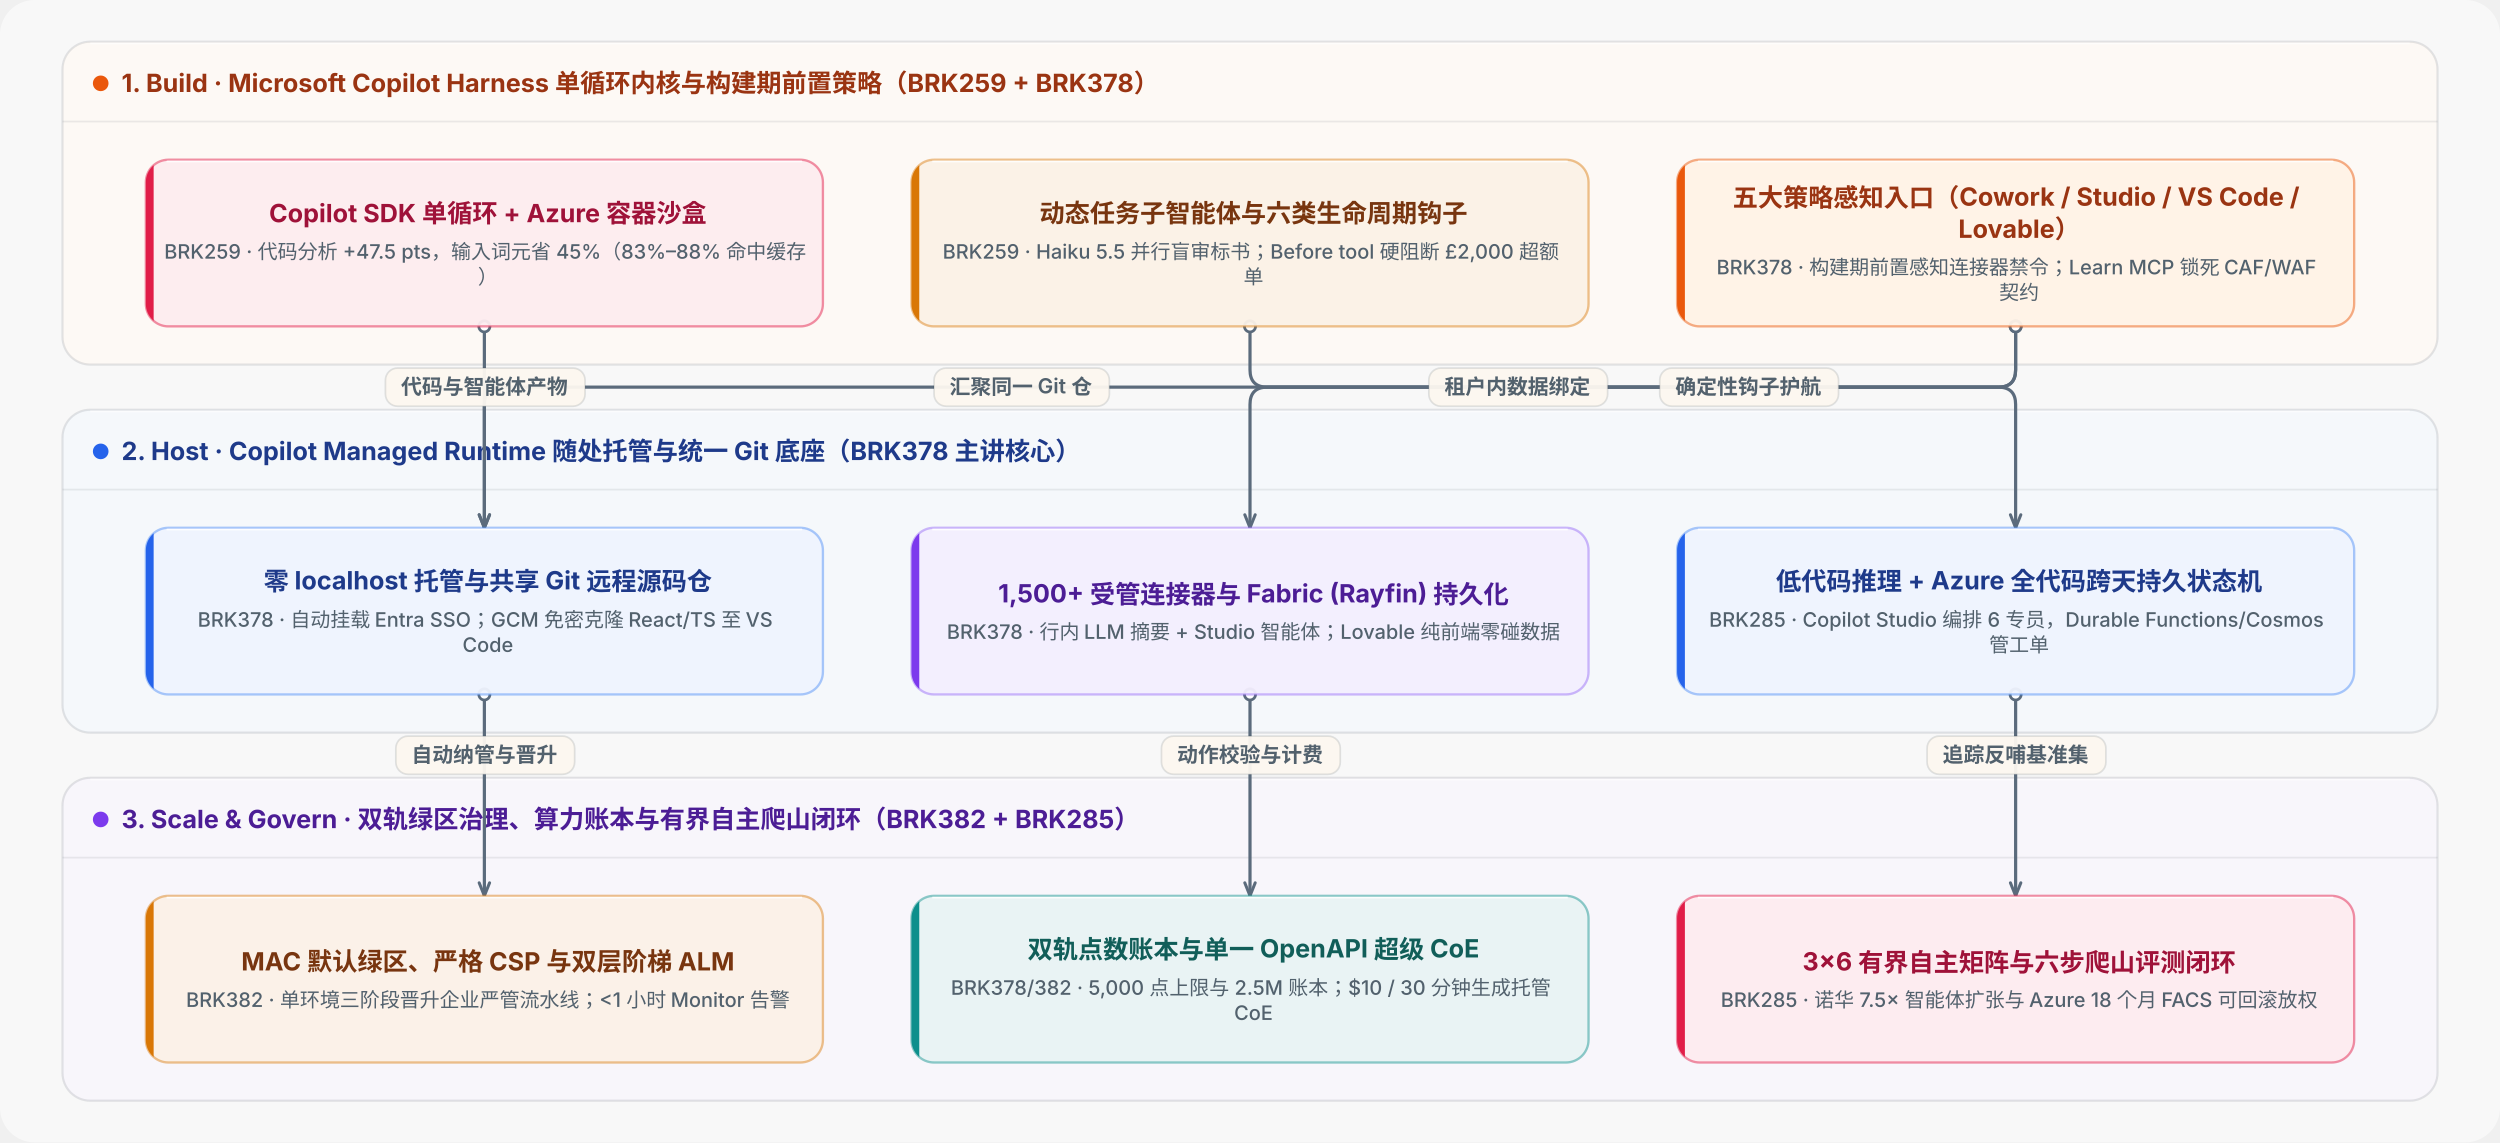
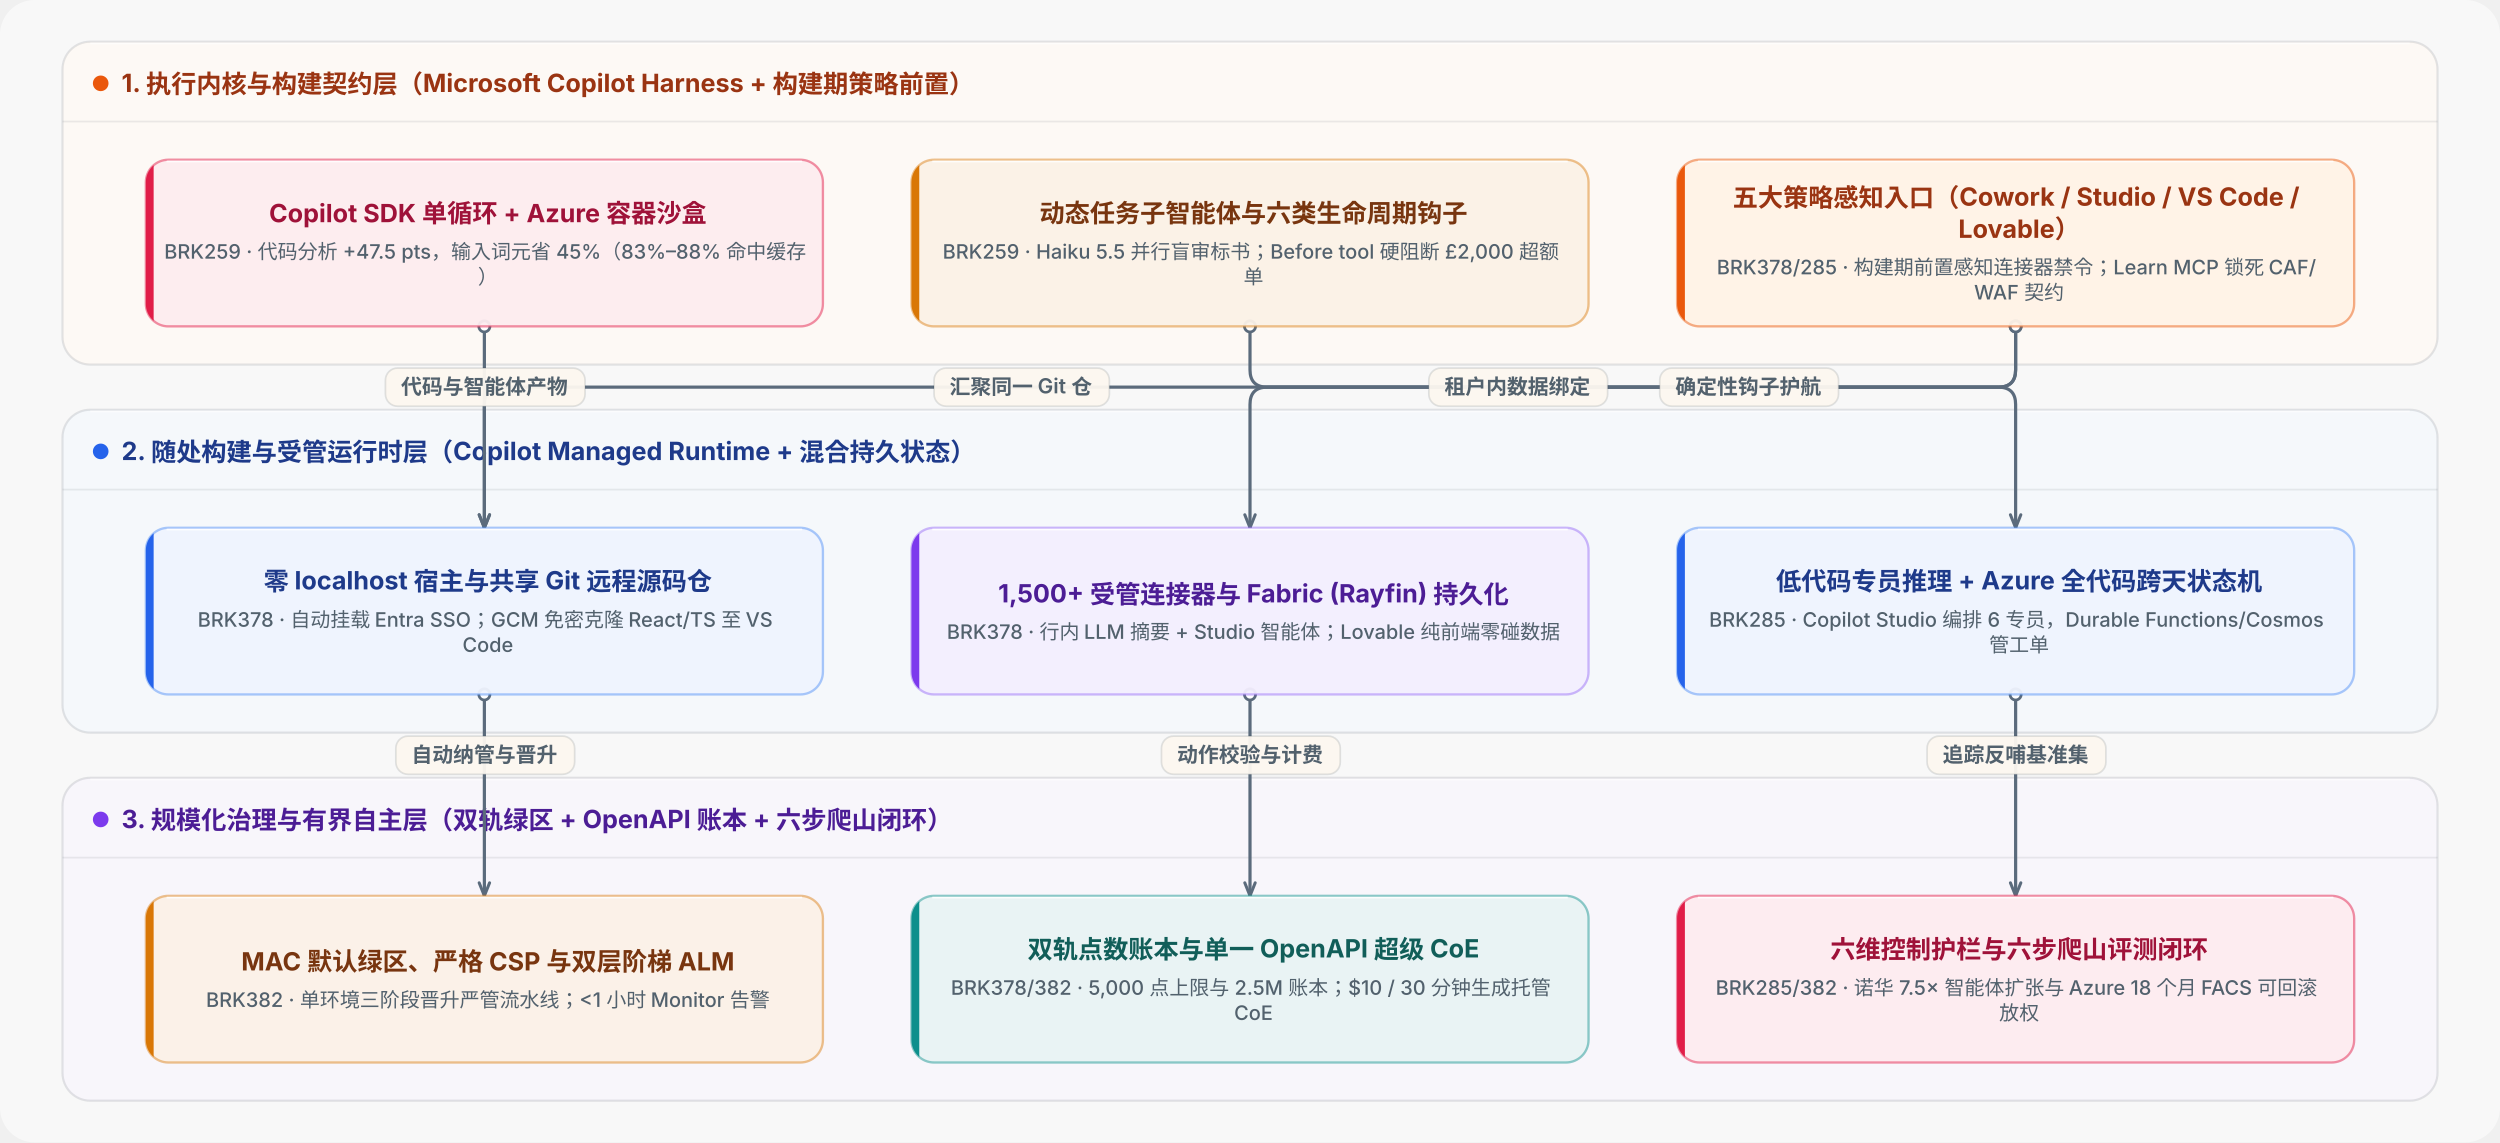
<svg xmlns="http://www.w3.org/2000/svg" class="sr-figure-svg" viewBox="0 0 1440 658" role="img" aria-labelledby="build-to-prod-four-session-topology-zh-title build-to-prod-four-session-topology-zh-desc">
  <style>:root{--fig-canvas-bg:#fcf8f2;--fig-group-bg-1:rgba(255,250,244,0.88);--fig-group-bg-2:rgba(244,248,252,0.88);--fig-group-bg-3:rgba(248,245,252,0.88);--fig-group-bg-4:rgba(243,250,248,0.88);--fig-group-border:rgba(23,36,48,0.12);--fig-group-divider:rgba(23,36,48,0.08);--fig-group-header-bg:rgba(23,36,48,0.03);--fig-node-bg:rgba(255,255,255,0.95);--fig-node-border:rgba(23,36,48,0.14);--fig-node-top-glow:rgba(255,255,255,0.9);--fig-text-strong:#172430;--fig-text-muted:#52616d;--fig-text-subtle:#64748b;--fig-edge-stroke:#5b6b7c;--fig-edge-muted:#8292a2;--fig-edge-label-bg:rgba(252,247,240,0.95);--fig-edge-label-border:rgba(23,36,48,0.12);--fig-port-fill:#ffffff;--fig-grid-line:rgba(23,36,48,0.09);--fig-axis-line:rgba(23,36,48,0.24);--fig-quadrant-tint:rgba(13,143,140,0.05);}@media (prefers-color-scheme: dark){:root{--fig-canvas-bg:#121820;--fig-group-bg-1:rgba(25,34,46,0.82);--fig-group-bg-2:rgba(21,30,42,0.82);--fig-group-bg-3:rgba(27,31,46,0.82);--fig-group-bg-4:rgba(20,34,39,0.82);--fig-group-border:rgba(255,255,255,0.11);--fig-group-divider:rgba(255,255,255,0.07);--fig-group-header-bg:rgba(255,255,255,0.03);--fig-node-bg:rgba(28,38,50,0.92);--fig-node-border:rgba(255,255,255,0.14);--fig-node-top-glow:rgba(255,255,255,0.18);--fig-text-strong:#f1f5f9;--fig-text-muted:#cbd5e1;--fig-text-subtle:#94a3b8;--fig-edge-stroke:#94a3b8;--fig-edge-muted:#64748b;--fig-edge-label-bg:rgba(15,21,29,0.94);--fig-edge-label-border:rgba(255,255,255,0.14);--fig-port-fill:#0f172a;--fig-grid-line:rgba(255,255,255,0.08);--fig-axis-line:rgba(255,255,255,0.24);--fig-quadrant-tint:rgba(45,212,191,0.07);--fig-role-accent-fill:rgba(255,122,0,0.15);--fig-role-accent-stroke:rgba(251,146,60,0.52);--fig-role-accent-bar:#fb923c;--fig-role-accent-text:#fed7aa;--fig-role-teal-fill:rgba(20,184,166,0.15);--fig-role-teal-stroke:rgba(45,212,191,0.5);--fig-role-teal-bar:#2dd4bf;--fig-role-teal-text:#99f6e4;--fig-role-blue-fill:rgba(59,130,246,0.15);--fig-role-blue-stroke:rgba(96,165,250,0.48);--fig-role-blue-bar:#60a5fa;--fig-role-blue-text:#bfdbfe;--fig-role-violet-fill:rgba(139,92,246,0.16);--fig-role-violet-stroke:rgba(167,139,250,0.48);--fig-role-violet-bar:#a78bfa;--fig-role-violet-text:#ddd6fe;--fig-role-amber-fill:rgba(245,158,11,0.15);--fig-role-amber-stroke:rgba(251,191,36,0.48);--fig-role-amber-bar:#fbbf24;--fig-role-amber-text:#fde68a;--fig-role-rose-fill:rgba(244,63,94,0.16);--fig-role-rose-stroke:rgba(251,113,133,0.54);--fig-role-rose-bar:#fb7185;--fig-role-rose-text:#fecdd3;--fig-role-slate-fill:rgba(148,163,184,0.12);--fig-role-slate-stroke:rgba(148,163,184,0.38);--fig-role-slate-bar:#94a3b8;--fig-role-slate-text:#e2e8f0;--fig-series-1:#fb923c;--fig-series-2:#2dd4bf;--fig-series-3:#60a5fa;--fig-series-4:#a78bfa;--fig-series-5:#fbbf24;--fig-series-6:#fb7185;}}</style>
  <defs>
    <marker id="build-to-prod-four-session-topology-zh-arrow" markerWidth="10" markerHeight="10" refX="8.5" refY="4" orient="auto" markerUnits="userSpaceOnUse">
      <path d="M1,1 L8.5,4 L1,7" fill="none" stroke="var(--fig-edge-stroke, #5b6b7c)" stroke-width="1.75" stroke-linecap="round" stroke-linejoin="round" />
    </marker>
  </defs>
  <rect width="100%" height="100%" rx="20" fill="var(--fig-canvas-bg, rgba(255, 255, 255, 0.56))" />
  <g data-group-id="build-harness-plane">
    <rect x="36" y="24" width="1368" height="186" rx="16" fill="var(--fig-group-bg-1, rgba(255, 250, 244, 0.72))" stroke="var(--fig-group-border, rgba(23, 36, 48, 0.11))" stroke-width="1.25" />
    <path d="M 52 25 H 1388" stroke="var(--fig-node-top-glow, rgba(255,255,255,0.6))" stroke-width="1" />
    <line x1="36" y1="70" x2="1404" y2="70" stroke="var(--fig-group-divider, rgba(23,36,48,0.08))" stroke-width="1" />
    <circle cx="58" cy="48" r="4.5" fill="var(--fig-role-accent-bar, #ea580c)" />
-     <text x="70" y="53" font-family="Space Grotesk, Noto Sans SC, -apple-system, BlinkMacSystemFont, sans-serif" font-size="14.5" font-weight="700" fill="var(--fig-role-accent-text, #9a3412)">1. Build · Microsoft Copilot Harness 单循环内核与构建期前置策略（BRK259 + BRK378）</text>
+     <text x="70" y="53" font-family="Space Grotesk, Noto Sans SC, -apple-system, BlinkMacSystemFont, sans-serif" font-size="14.5" font-weight="700" fill="var(--fig-role-accent-text, #9a3412)">1. 执行内核与构建契约层（Microsoft Copilot Harness + 构建期策略前置）</text>
  </g>
  <g data-group-id="host-cmr-plane">
    <rect x="36" y="236" width="1368" height="186" rx="16" fill="var(--fig-group-bg-2, rgba(244, 248, 252, 0.72))" stroke="var(--fig-group-border, rgba(23, 36, 48, 0.11))" stroke-width="1.25" />
    <path d="M 52 237 H 1388" stroke="var(--fig-node-top-glow, rgba(255,255,255,0.6))" stroke-width="1" />
    <line x1="36" y1="282" x2="1404" y2="282" stroke="var(--fig-group-divider, rgba(23,36,48,0.08))" stroke-width="1" />
    <circle cx="58" cy="260" r="4.5" fill="var(--fig-role-blue-bar, #2563eb)" />
-     <text x="70" y="265" font-family="Space Grotesk, Noto Sans SC, -apple-system, BlinkMacSystemFont, sans-serif" font-size="14.5" font-weight="700" fill="var(--fig-role-blue-text, #1e3a8a)">2. Host · Copilot Managed Runtime 随处托管与统一 Git 底座（BRK378 主讲核心）</text>
+     <text x="70" y="265" font-family="Space Grotesk, Noto Sans SC, -apple-system, BlinkMacSystemFont, sans-serif" font-size="14.5" font-weight="700" fill="var(--fig-role-blue-text, #1e3a8a)">2. 随处构建与受管运行时层（Copilot Managed Runtime + 混合持久状态）</text>
  </g>
  <g data-group-id="scale-govern-plane">
    <rect x="36" y="448" width="1368" height="186" rx="16" fill="var(--fig-group-bg-3, rgba(248, 245, 252, 0.72))" stroke="var(--fig-group-border, rgba(23, 36, 48, 0.11))" stroke-width="1.25" />
    <path d="M 52 449 H 1388" stroke="var(--fig-node-top-glow, rgba(255,255,255,0.6))" stroke-width="1" />
    <line x1="36" y1="494" x2="1404" y2="494" stroke="var(--fig-group-divider, rgba(23,36,48,0.08))" stroke-width="1" />
    <circle cx="58" cy="472" r="4.5" fill="var(--fig-role-violet-bar, #7c3aed)" />
-     <text x="70" y="477" font-family="Space Grotesk, Noto Sans SC, -apple-system, BlinkMacSystemFont, sans-serif" font-size="14.5" font-weight="700" fill="var(--fig-role-violet-text, #4c1d95)">3. Scale &amp; Govern · 双轨绿区治理、算力账本与有界自主爬山闭环（BRK382 + BRK285）</text>
+     <text x="70" y="477" font-family="Space Grotesk, Noto Sans SC, -apple-system, BlinkMacSystemFont, sans-serif" font-size="14.5" font-weight="700" fill="var(--fig-role-violet-text, #4c1d95)">3. 规模化治理与有界自主层（双轨绿区 + OpenAPI 账本 + 六步爬山闭环）</text>
  </g>
  <g data-edge-id="edge-1">
    <path d="M 279 188 L 279 304" fill="none" stroke="var(--fig-edge-stroke, #5b6b7c)" stroke-width="1.85" stroke-linecap="round" stroke-linejoin="round" marker-end="url(#build-to-prod-four-session-topology-zh-arrow)" />
    <circle cx="279" cy="188" r="3.2" fill="var(--fig-port-fill, #ffffff)" stroke="var(--fig-edge-stroke, #5b6b7c)" stroke-width="1.6" />
  </g>
  <g data-edge-id="edge-2">
    <path d="M 720 188 L 720 213 Q 720 223 730 223 L 1151 223 Q 1161 223 1161 233 L 1161 304" fill="none" stroke="var(--fig-edge-stroke, #5b6b7c)" stroke-width="1.85" stroke-linecap="round" stroke-linejoin="round" marker-end="url(#build-to-prod-four-session-topology-zh-arrow)" />
    <circle cx="720" cy="188" r="3.2" fill="var(--fig-port-fill, #ffffff)" stroke="var(--fig-edge-stroke, #5b6b7c)" stroke-width="1.6" />
  </g>
  <g data-edge-id="edge-3">
    <path d="M 1161 188 L 1161 213 Q 1161 223 1151 223 L 289 223 Q 279 223 279 233 L 279 304" fill="none" stroke="var(--fig-edge-stroke, #5b6b7c)" stroke-width="1.85" stroke-linecap="round" stroke-linejoin="round" marker-end="url(#build-to-prod-four-session-topology-zh-arrow)" />
    <circle cx="1161" cy="188" r="3.2" fill="var(--fig-port-fill, #ffffff)" stroke="var(--fig-edge-stroke, #5b6b7c)" stroke-width="1.6" />
  </g>
  <g data-edge-id="edge-4">
    <path d="M 1161 188 L 1161 213 Q 1161 223 1151 223 L 730 223 Q 720 223 720 233 L 720 304" fill="none" stroke="var(--fig-edge-stroke, #5b6b7c)" stroke-width="1.85" stroke-linecap="round" stroke-linejoin="round" marker-end="url(#build-to-prod-four-session-topology-zh-arrow)" />
    <circle cx="1161" cy="188" r="3.2" fill="var(--fig-port-fill, #ffffff)" stroke="var(--fig-edge-stroke, #5b6b7c)" stroke-width="1.6" />
  </g>
  <g data-edge-id="edge-5">
    <path d="M 279 400 L 279 516" fill="none" stroke="var(--fig-edge-stroke, #5b6b7c)" stroke-width="1.85" stroke-linecap="round" stroke-linejoin="round" marker-end="url(#build-to-prod-four-session-topology-zh-arrow)" />
    <circle cx="279" cy="400" r="3.2" fill="var(--fig-port-fill, #ffffff)" stroke="var(--fig-edge-stroke, #5b6b7c)" stroke-width="1.6" />
  </g>
  <g data-edge-id="edge-6">
    <path d="M 720 400 L 720 516" fill="none" stroke="var(--fig-edge-stroke, #5b6b7c)" stroke-width="1.85" stroke-linecap="round" stroke-linejoin="round" marker-end="url(#build-to-prod-four-session-topology-zh-arrow)" />
    <circle cx="720" cy="400" r="3.2" fill="var(--fig-port-fill, #ffffff)" stroke="var(--fig-edge-stroke, #5b6b7c)" stroke-width="1.6" />
  </g>
  <g data-edge-id="edge-7">
    <path d="M 1161 400 L 1161 516" fill="none" stroke="var(--fig-edge-stroke, #5b6b7c)" stroke-width="1.85" stroke-linecap="round" stroke-linejoin="round" marker-end="url(#build-to-prod-four-session-topology-zh-arrow)" />
    <circle cx="1161" cy="400" r="3.2" fill="var(--fig-port-fill, #ffffff)" stroke="var(--fig-edge-stroke, #5b6b7c)" stroke-width="1.6" />
  </g>
  <g data-node-id="copilot-sdk-sandbox">
    <defs>
      <clipPath id="build-to-prod-four-session-topology-zh-clip-copilot-sdk-sandbox">
        <rect x="84" y="92" width="390" height="96" rx="13" />
      </clipPath>
    </defs>
    <rect x="84" y="92" width="390" height="96" rx="13" fill="var(--fig-node-bg, rgba(255,255,255,0.94))" />
    <rect x="84" y="92" width="390" height="96" rx="13" fill="var(--fig-role-rose-fill, rgba(225, 29, 72, 0.08))" stroke="var(--fig-role-rose-stroke, rgba(225, 29, 72, 0.48))" stroke-width="1.35" />
    <rect x="84" y="92" width="4.5" height="96" fill="var(--fig-role-rose-bar, #e11d48)" clip-path="url(#build-to-prod-four-session-topology-zh-clip-copilot-sdk-sandbox)" />
    <line x1="96" y1="93" x2="462" y2="93" stroke="var(--fig-node-top-glow, rgba(255,255,255,0.85))" stroke-width="1" />
    <text x="281" font-family="Space Grotesk, Noto Sans SC, -apple-system, BlinkMacSystemFont, sans-serif" text-anchor="middle" font-size="14.5" font-weight="700" fill="var(--fig-role-rose-text, #9f1239)">
      <tspan x="281" y="128">Copilot SDK 单循环 + Azure 容器沙盒</tspan>
    </text>
    <text x="281" font-family="Space Grotesk, Noto Sans SC, -apple-system, BlinkMacSystemFont, sans-serif" text-anchor="middle" font-size="11.5" font-weight="500" fill="var(--fig-text-muted, #52616d)">
      <tspan x="281" y="149">BRK259 · 代码分析 +47.5 pts，输入词元省 45%（83%–88% 命中缓存</tspan>
      <tspan x="281" y="163.5">）</tspan>
    </text>
  </g>
  <g data-node-id="subagents-hooks">
    <defs>
      <clipPath id="build-to-prod-four-session-topology-zh-clip-subagents-hooks">
        <rect x="525" y="92" width="390" height="96" rx="13" />
      </clipPath>
    </defs>
    <rect x="525" y="92" width="390" height="96" rx="13" fill="var(--fig-node-bg, rgba(255,255,255,0.94))" />
    <rect x="525" y="92" width="390" height="96" rx="13" fill="var(--fig-role-amber-fill, rgba(217, 119, 6, 0.09))" stroke="var(--fig-role-amber-stroke, rgba(217, 119, 6, 0.44))" stroke-width="1.35" />
    <rect x="525" y="92" width="4.5" height="96" fill="var(--fig-role-amber-bar, #d97706)" clip-path="url(#build-to-prod-four-session-topology-zh-clip-subagents-hooks)" />
    <line x1="537" y1="93" x2="903" y2="93" stroke="var(--fig-node-top-glow, rgba(255,255,255,0.85))" stroke-width="1" />
    <text x="722" font-family="Space Grotesk, Noto Sans SC, -apple-system, BlinkMacSystemFont, sans-serif" text-anchor="middle" font-size="14.5" font-weight="700" fill="var(--fig-role-amber-text, #78350f)">
      <tspan x="722" y="128">动态任务子智能体与六类生命周期钩子</tspan>
    </text>
    <text x="722" font-family="Space Grotesk, Noto Sans SC, -apple-system, BlinkMacSystemFont, sans-serif" text-anchor="middle" font-size="11.5" font-weight="500" fill="var(--fig-text-muted, #52616d)">
      <tspan x="722" y="149">BRK259 · Haiku 5.5 并行盲审标书；Before tool 硬阻断 £2,000 超额</tspan>
      <tspan x="722" y="163.5">单</tspan>
    </text>
  </g>
  <g data-node-id="five-entry-surfaces">
    <defs>
      <clipPath id="build-to-prod-four-session-topology-zh-clip-five-entry-surfaces">
        <rect x="966" y="92" width="390" height="96" rx="13" />
      </clipPath>
    </defs>
    <rect x="966" y="92" width="390" height="96" rx="13" fill="var(--fig-node-bg, rgba(255,255,255,0.94))" />
    <rect x="966" y="92" width="390" height="96" rx="13" fill="var(--fig-role-accent-fill, rgba(255, 122, 0, 0.09))" stroke="var(--fig-role-accent-stroke, rgba(234, 88, 12, 0.48))" stroke-width="1.35" />
    <rect x="966" y="92" width="4.5" height="96" fill="var(--fig-role-accent-bar, #ea580c)" clip-path="url(#build-to-prod-four-session-topology-zh-clip-five-entry-surfaces)" />
    <line x1="978" y1="93" x2="1344" y2="93" stroke="var(--fig-node-top-glow, rgba(255,255,255,0.85))" stroke-width="1" />
    <text x="1163" font-family="Space Grotesk, Noto Sans SC, -apple-system, BlinkMacSystemFont, sans-serif" text-anchor="middle" font-size="14.5" font-weight="700" fill="var(--fig-role-accent-text, #9a3412)">
      <tspan x="1163" y="119">五大策略感知入口（Cowork / Studio / VS Code /</tspan>
      <tspan x="1163" y="137">Lovable）</tspan>
    </text>
    <text x="1163" font-family="Space Grotesk, Noto Sans SC, -apple-system, BlinkMacSystemFont, sans-serif" text-anchor="middle" font-size="11.5" font-weight="500" fill="var(--fig-text-muted, #52616d)">
-       <tspan x="1163" y="158">BRK378 · 构建期前置感知连接器禁令；Learn MCP 锁死 CAF/WAF</tspan>
-       <tspan x="1163" y="172.5">契约</tspan>
+       <tspan x="1163" y="158">BRK378/285 · 构建期前置感知连接器禁令；Learn MCP 锁死 CAF/</tspan>
+       <tspan x="1163" y="172.5">WAF 契约</tspan>
    </text>
  </g>
  <g data-node-id="shared-git-remote">
    <defs>
      <clipPath id="build-to-prod-four-session-topology-zh-clip-shared-git-remote">
        <rect x="84" y="304" width="390" height="96" rx="13" />
      </clipPath>
    </defs>
    <rect x="84" y="304" width="390" height="96" rx="13" fill="var(--fig-node-bg, rgba(255,255,255,0.94))" />
    <rect x="84" y="304" width="390" height="96" rx="13" fill="var(--fig-role-blue-fill, rgba(37, 99, 235, 0.07))" stroke="var(--fig-role-blue-stroke, rgba(59, 130, 246, 0.42))" stroke-width="1.35" />
    <rect x="84" y="304" width="4.5" height="96" fill="var(--fig-role-blue-bar, #2563eb)" clip-path="url(#build-to-prod-four-session-topology-zh-clip-shared-git-remote)" />
    <line x1="96" y1="305" x2="462" y2="305" stroke="var(--fig-node-top-glow, rgba(255,255,255,0.85))" stroke-width="1" />
    <text x="281" font-family="Space Grotesk, Noto Sans SC, -apple-system, BlinkMacSystemFont, sans-serif" text-anchor="middle" font-size="14.5" font-weight="700" fill="var(--fig-role-blue-text, #1e3a8a)">
-       <tspan x="281" y="340">零 localhost 托管与共享 Git 远程源码仓</tspan>
+       <tspan x="281" y="340">零 localhost 宿主与共享 Git 远程源码仓</tspan>
    </text>
    <text x="281" font-family="Space Grotesk, Noto Sans SC, -apple-system, BlinkMacSystemFont, sans-serif" text-anchor="middle" font-size="11.5" font-weight="500" fill="var(--fig-text-muted, #52616d)">
      <tspan x="281" y="361">BRK378 · 自动挂载 Entra SSO；GCM 免密克隆 React/TS 至 VS</tspan>
      <tspan x="281" y="375.5">Code</tspan>
    </text>
  </g>
  <g data-node-id="dual-ai-connectors">
    <defs>
      <clipPath id="build-to-prod-four-session-topology-zh-clip-dual-ai-connectors">
        <rect x="525" y="304" width="390" height="96" rx="13" />
      </clipPath>
    </defs>
    <rect x="525" y="304" width="390" height="96" rx="13" fill="var(--fig-node-bg, rgba(255,255,255,0.94))" />
    <rect x="525" y="304" width="390" height="96" rx="13" fill="var(--fig-role-violet-fill, rgba(124, 58, 237, 0.08))" stroke="var(--fig-role-violet-stroke, rgba(139, 92, 246, 0.42))" stroke-width="1.35" />
    <rect x="525" y="304" width="4.5" height="96" fill="var(--fig-role-violet-bar, #7c3aed)" clip-path="url(#build-to-prod-four-session-topology-zh-clip-dual-ai-connectors)" />
    <line x1="537" y1="305" x2="903" y2="305" stroke="var(--fig-node-top-glow, rgba(255,255,255,0.85))" stroke-width="1" />
    <text x="722" font-family="Space Grotesk, Noto Sans SC, -apple-system, BlinkMacSystemFont, sans-serif" text-anchor="middle" font-size="14.5" font-weight="700" fill="var(--fig-role-violet-text, #4c1d95)">
      <tspan x="722" y="347">1,500+ 受管连接器与 Fabric (Rayfin) 持久化</tspan>
    </text>
    <text x="722" font-family="Space Grotesk, Noto Sans SC, -apple-system, BlinkMacSystemFont, sans-serif" text-anchor="middle" font-size="11.5" font-weight="500" fill="var(--fig-text-muted, #52616d)">
      <tspan x="722" y="368">BRK378 · 行内 LLM 摘要 + Studio 智能体；Lovable 纯前端零碰数据</tspan>
    </text>
  </g>
  <g data-node-id="hybrid-durable-state">
    <defs>
      <clipPath id="build-to-prod-four-session-topology-zh-clip-hybrid-durable-state">
        <rect x="966" y="304" width="390" height="96" rx="13" />
      </clipPath>
    </defs>
    <rect x="966" y="304" width="390" height="96" rx="13" fill="var(--fig-node-bg, rgba(255,255,255,0.94))" />
    <rect x="966" y="304" width="390" height="96" rx="13" fill="var(--fig-role-blue-fill, rgba(37, 99, 235, 0.07))" stroke="var(--fig-role-blue-stroke, rgba(59, 130, 246, 0.42))" stroke-width="1.35" />
    <rect x="966" y="304" width="4.5" height="96" fill="var(--fig-role-blue-bar, #2563eb)" clip-path="url(#build-to-prod-four-session-topology-zh-clip-hybrid-durable-state)" />
    <line x1="978" y1="305" x2="1344" y2="305" stroke="var(--fig-node-top-glow, rgba(255,255,255,0.85))" stroke-width="1" />
    <text x="1163" font-family="Space Grotesk, Noto Sans SC, -apple-system, BlinkMacSystemFont, sans-serif" text-anchor="middle" font-size="14.5" font-weight="700" fill="var(--fig-role-blue-text, #1e3a8a)">
-       <tspan x="1163" y="340">低代码推理 + Azure 全代码跨天持久状态机</tspan>
+       <tspan x="1163" y="340">低代码专员推理 + Azure 全代码跨天状态机</tspan>
    </text>
    <text x="1163" font-family="Space Grotesk, Noto Sans SC, -apple-system, BlinkMacSystemFont, sans-serif" text-anchor="middle" font-size="11.5" font-weight="500" fill="var(--fig-text-muted, #52616d)">
      <tspan x="1163" y="361">BRK285 · Copilot Studio 编排 6 专员，Durable Functions/Cosmos</tspan>
      <tspan x="1163" y="375.5">管工单</tspan>
    </text>
  </g>
  <g data-node-id="dual-green-zones-alm">
    <defs>
      <clipPath id="build-to-prod-four-session-topology-zh-clip-dual-green-zones-alm">
        <rect x="84" y="516" width="390" height="96" rx="13" />
      </clipPath>
    </defs>
    <rect x="84" y="516" width="390" height="96" rx="13" fill="var(--fig-node-bg, rgba(255,255,255,0.94))" />
    <rect x="84" y="516" width="390" height="96" rx="13" fill="var(--fig-role-amber-fill, rgba(217, 119, 6, 0.09))" stroke="var(--fig-role-amber-stroke, rgba(217, 119, 6, 0.44))" stroke-width="1.35" />
    <rect x="84" y="516" width="4.5" height="96" fill="var(--fig-role-amber-bar, #d97706)" clip-path="url(#build-to-prod-four-session-topology-zh-clip-dual-green-zones-alm)" />
    <line x1="96" y1="517" x2="462" y2="517" stroke="var(--fig-node-top-glow, rgba(255,255,255,0.85))" stroke-width="1" />
    <text x="281" font-family="Space Grotesk, Noto Sans SC, -apple-system, BlinkMacSystemFont, sans-serif" text-anchor="middle" font-size="14.5" font-weight="700" fill="var(--fig-role-amber-text, #78350f)">
      <tspan x="281" y="559">MAC 默认绿区、严格 CSP 与双层阶梯 ALM</tspan>
    </text>
    <text x="281" font-family="Space Grotesk, Noto Sans SC, -apple-system, BlinkMacSystemFont, sans-serif" text-anchor="middle" font-size="11.5" font-weight="500" fill="var(--fig-text-muted, #52616d)">
-       <tspan x="281" y="580">BRK382 · 单环境三阶段晋升企业严管流水线；&lt;1 小时 Monitor 告警</tspan>
+       <tspan x="281" y="580">BRK382 · 单环境三阶段晋升严管流水线；&lt;1 小时 Monitor 告警</tspan>
    </text>
  </g>
  <g data-node-id="finops-openapi-coe">
    <defs>
      <clipPath id="build-to-prod-four-session-topology-zh-clip-finops-openapi-coe">
        <rect x="525" y="516" width="390" height="96" rx="13" />
      </clipPath>
    </defs>
    <rect x="525" y="516" width="390" height="96" rx="13" fill="var(--fig-node-bg, rgba(255,255,255,0.94))" />
    <rect x="525" y="516" width="390" height="96" rx="13" fill="var(--fig-role-teal-fill, rgba(13, 143, 140, 0.09))" stroke="var(--fig-role-teal-stroke, rgba(13, 143, 140, 0.46))" stroke-width="1.35" />
    <rect x="525" y="516" width="4.5" height="96" fill="var(--fig-role-teal-bar, #0d8f8c)" clip-path="url(#build-to-prod-four-session-topology-zh-clip-finops-openapi-coe)" />
    <line x1="537" y1="517" x2="903" y2="517" stroke="var(--fig-node-top-glow, rgba(255,255,255,0.85))" stroke-width="1" />
    <text x="722" font-family="Space Grotesk, Noto Sans SC, -apple-system, BlinkMacSystemFont, sans-serif" text-anchor="middle" font-size="14.5" font-weight="700" fill="var(--fig-role-teal-text, #115e59)">
      <tspan x="722" y="552">双轨点数账本与单一 OpenAPI 超级 CoE</tspan>
    </text>
    <text x="722" font-family="Space Grotesk, Noto Sans SC, -apple-system, BlinkMacSystemFont, sans-serif" text-anchor="middle" font-size="11.5" font-weight="500" fill="var(--fig-text-muted, #52616d)">
      <tspan x="722" y="573">BRK378/382 · 5,000 点上限与 2.5M 账本；$10 / 30 分钟生成托管</tspan>
      <tspan x="722" y="587.5">CoE</tspan>
    </text>
  </g>
  <g data-node-id="earned-autonomy-loop">
    <defs>
      <clipPath id="build-to-prod-four-session-topology-zh-clip-earned-autonomy-loop">
        <rect x="966" y="516" width="390" height="96" rx="13" />
      </clipPath>
    </defs>
    <rect x="966" y="516" width="390" height="96" rx="13" fill="var(--fig-node-bg, rgba(255,255,255,0.94))" />
    <rect x="966" y="516" width="390" height="96" rx="13" fill="var(--fig-role-rose-fill, rgba(225, 29, 72, 0.08))" stroke="var(--fig-role-rose-stroke, rgba(225, 29, 72, 0.48))" stroke-width="1.35" />
    <rect x="966" y="516" width="4.5" height="96" fill="var(--fig-role-rose-bar, #e11d48)" clip-path="url(#build-to-prod-four-session-topology-zh-clip-earned-autonomy-loop)" />
    <line x1="978" y1="517" x2="1344" y2="517" stroke="var(--fig-node-top-glow, rgba(255,255,255,0.85))" stroke-width="1" />
    <text x="1163" font-family="Space Grotesk, Noto Sans SC, -apple-system, BlinkMacSystemFont, sans-serif" text-anchor="middle" font-size="14.5" font-weight="700" fill="var(--fig-role-rose-text, #9f1239)">
-       <tspan x="1163" y="559">3×6 有界自主矩阵与六步爬山评测闭环</tspan>
+       <tspan x="1163" y="552">六维控制护栏与六步爬山评测闭环</tspan>
    </text>
    <text x="1163" font-family="Space Grotesk, Noto Sans SC, -apple-system, BlinkMacSystemFont, sans-serif" text-anchor="middle" font-size="11.5" font-weight="500" fill="var(--fig-text-muted, #52616d)">
-       <tspan x="1163" y="580">BRK285 · 诺华 7.5× 智能体扩张与 Azure 18 个月 FACS 可回滚放权</tspan>
+       <tspan x="1163" y="573">BRK285/382 · 诺华 7.5× 智能体扩张与 Azure 18 个月 FACS 可回滚</tspan>
+       <tspan x="1163" y="587.5">放权</tspan>
    </text>
  </g>
  <g class="sr-edge-labels">
    <g>
      <rect x="222" y="212" width="115" height="22" rx="7" fill="var(--fig-edge-label-bg, rgba(252, 247, 240, 0.95))" stroke="var(--fig-edge-label-border, rgba(23, 36, 48, 0.12))" stroke-width="1" />
      <text x="279" y="227" text-anchor="middle" font-family="Space Grotesk, Noto Sans SC, -apple-system, BlinkMacSystemFont, sans-serif" font-size="12" font-weight="600" fill="var(--fig-text-muted, #52616d)">代码与智能体产物</text>
    </g>
    <g>
      <rect x="956" y="212" width="103" height="22" rx="7" fill="var(--fig-edge-label-bg, rgba(252, 247, 240, 0.95))" stroke="var(--fig-edge-label-border, rgba(23, 36, 48, 0.12))" stroke-width="1" />
      <text x="1007" y="227" text-anchor="middle" font-family="Space Grotesk, Noto Sans SC, -apple-system, BlinkMacSystemFont, sans-serif" font-size="12" font-weight="600" fill="var(--fig-text-muted, #52616d)">确定性钩子护航</text>
    </g>
    <g>
      <rect x="538" y="212" width="101" height="22" rx="7" fill="var(--fig-edge-label-bg, rgba(252, 247, 240, 0.95))" stroke="var(--fig-edge-label-border, rgba(23, 36, 48, 0.12))" stroke-width="1" />
      <text x="588" y="227" text-anchor="middle" font-family="Space Grotesk, Noto Sans SC, -apple-system, BlinkMacSystemFont, sans-serif" font-size="12" font-weight="600" fill="var(--fig-text-muted, #52616d)">汇聚同一 Git 仓</text>
    </g>
    <g>
      <rect x="823" y="212" width="103" height="22" rx="7" fill="var(--fig-edge-label-bg, rgba(252, 247, 240, 0.95))" stroke="var(--fig-edge-label-border, rgba(23, 36, 48, 0.12))" stroke-width="1" />
      <text x="874" y="227" text-anchor="middle" font-family="Space Grotesk, Noto Sans SC, -apple-system, BlinkMacSystemFont, sans-serif" font-size="12" font-weight="600" fill="var(--fig-text-muted, #52616d)">租户内数据绑定</text>
    </g>
    <g>
      <rect x="228" y="424" width="103" height="22" rx="7" fill="var(--fig-edge-label-bg, rgba(252, 247, 240, 0.95))" stroke="var(--fig-edge-label-border, rgba(23, 36, 48, 0.12))" stroke-width="1" />
      <text x="279" y="439" text-anchor="middle" font-family="Space Grotesk, Noto Sans SC, -apple-system, BlinkMacSystemFont, sans-serif" font-size="12" font-weight="600" fill="var(--fig-text-muted, #52616d)">自动纳管与晋升</text>
    </g>
    <g>
      <rect x="669" y="424" width="103" height="22" rx="7" fill="var(--fig-edge-label-bg, rgba(252, 247, 240, 0.95))" stroke="var(--fig-edge-label-border, rgba(23, 36, 48, 0.12))" stroke-width="1" />
      <text x="720" y="439" text-anchor="middle" font-family="Space Grotesk, Noto Sans SC, -apple-system, BlinkMacSystemFont, sans-serif" font-size="12" font-weight="600" fill="var(--fig-text-muted, #52616d)">动作校验与计费</text>
    </g>
    <g>
      <rect x="1110" y="424" width="103" height="22" rx="7" fill="var(--fig-edge-label-bg, rgba(252, 247, 240, 0.95))" stroke="var(--fig-edge-label-border, rgba(23, 36, 48, 0.12))" stroke-width="1" />
      <text x="1161" y="439" text-anchor="middle" font-family="Space Grotesk, Noto Sans SC, -apple-system, BlinkMacSystemFont, sans-serif" font-size="12" font-weight="600" fill="var(--fig-text-muted, #52616d)">追踪反哺基准集</text>
    </g>
  </g>
</svg>
